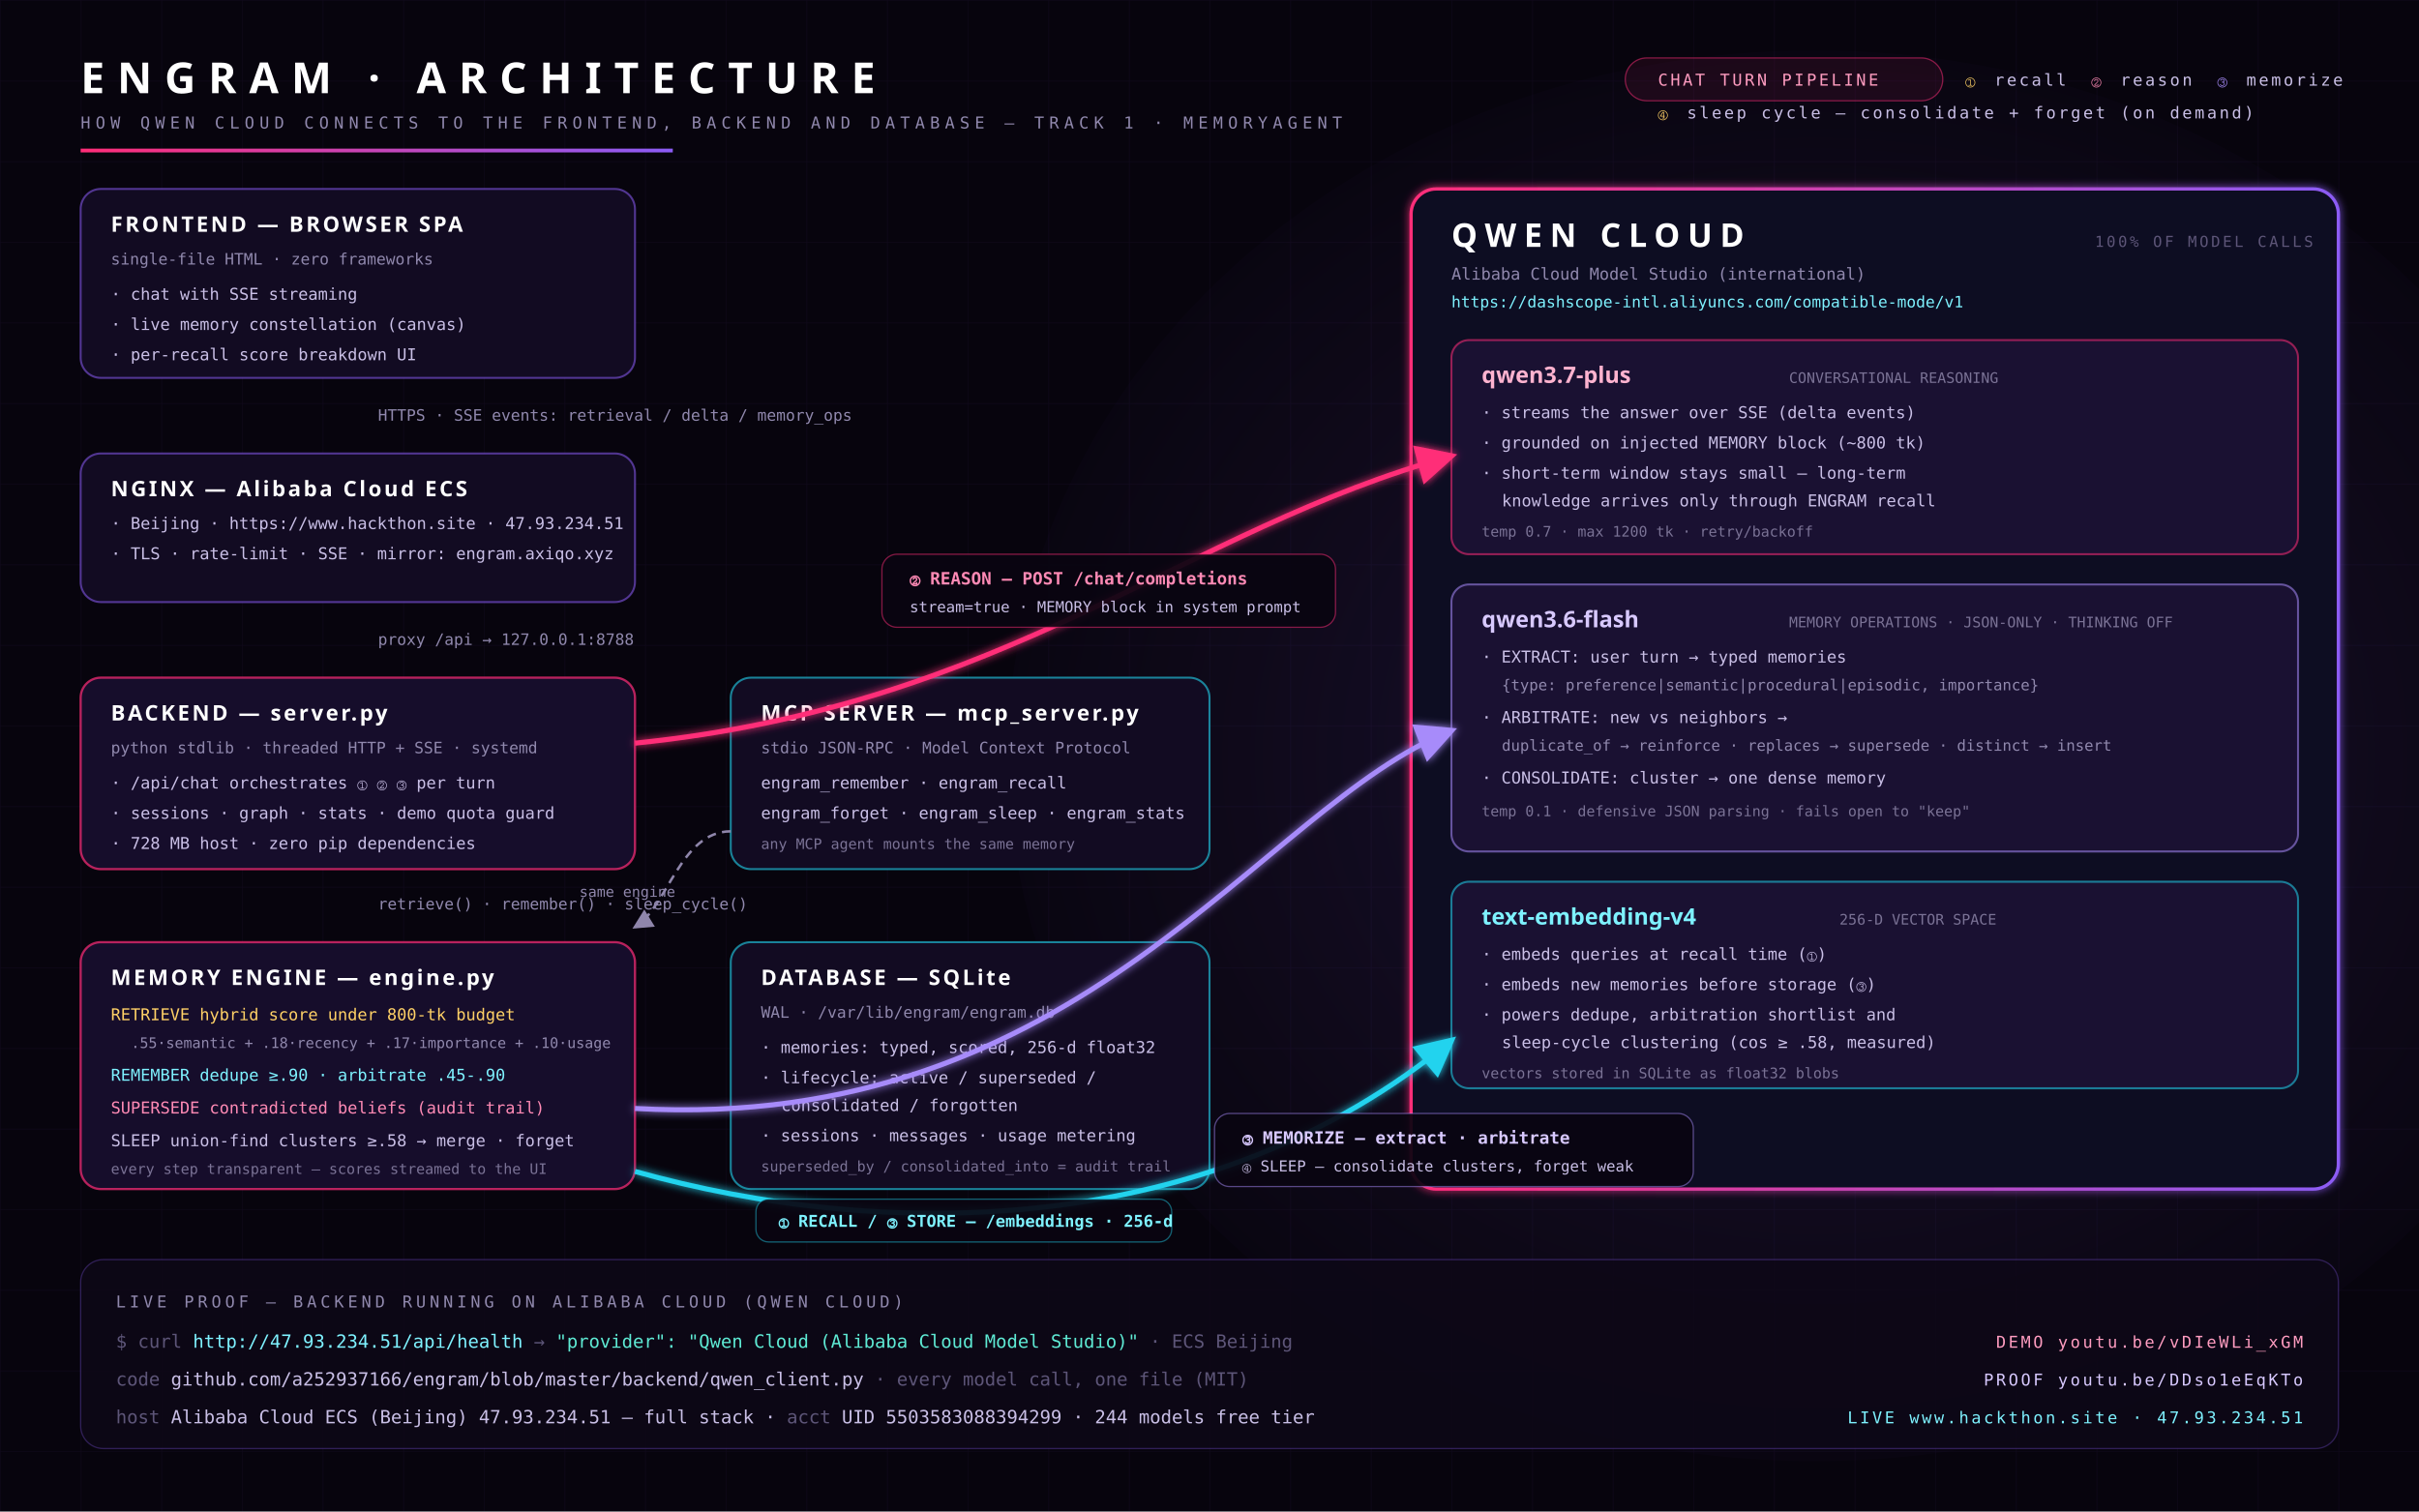
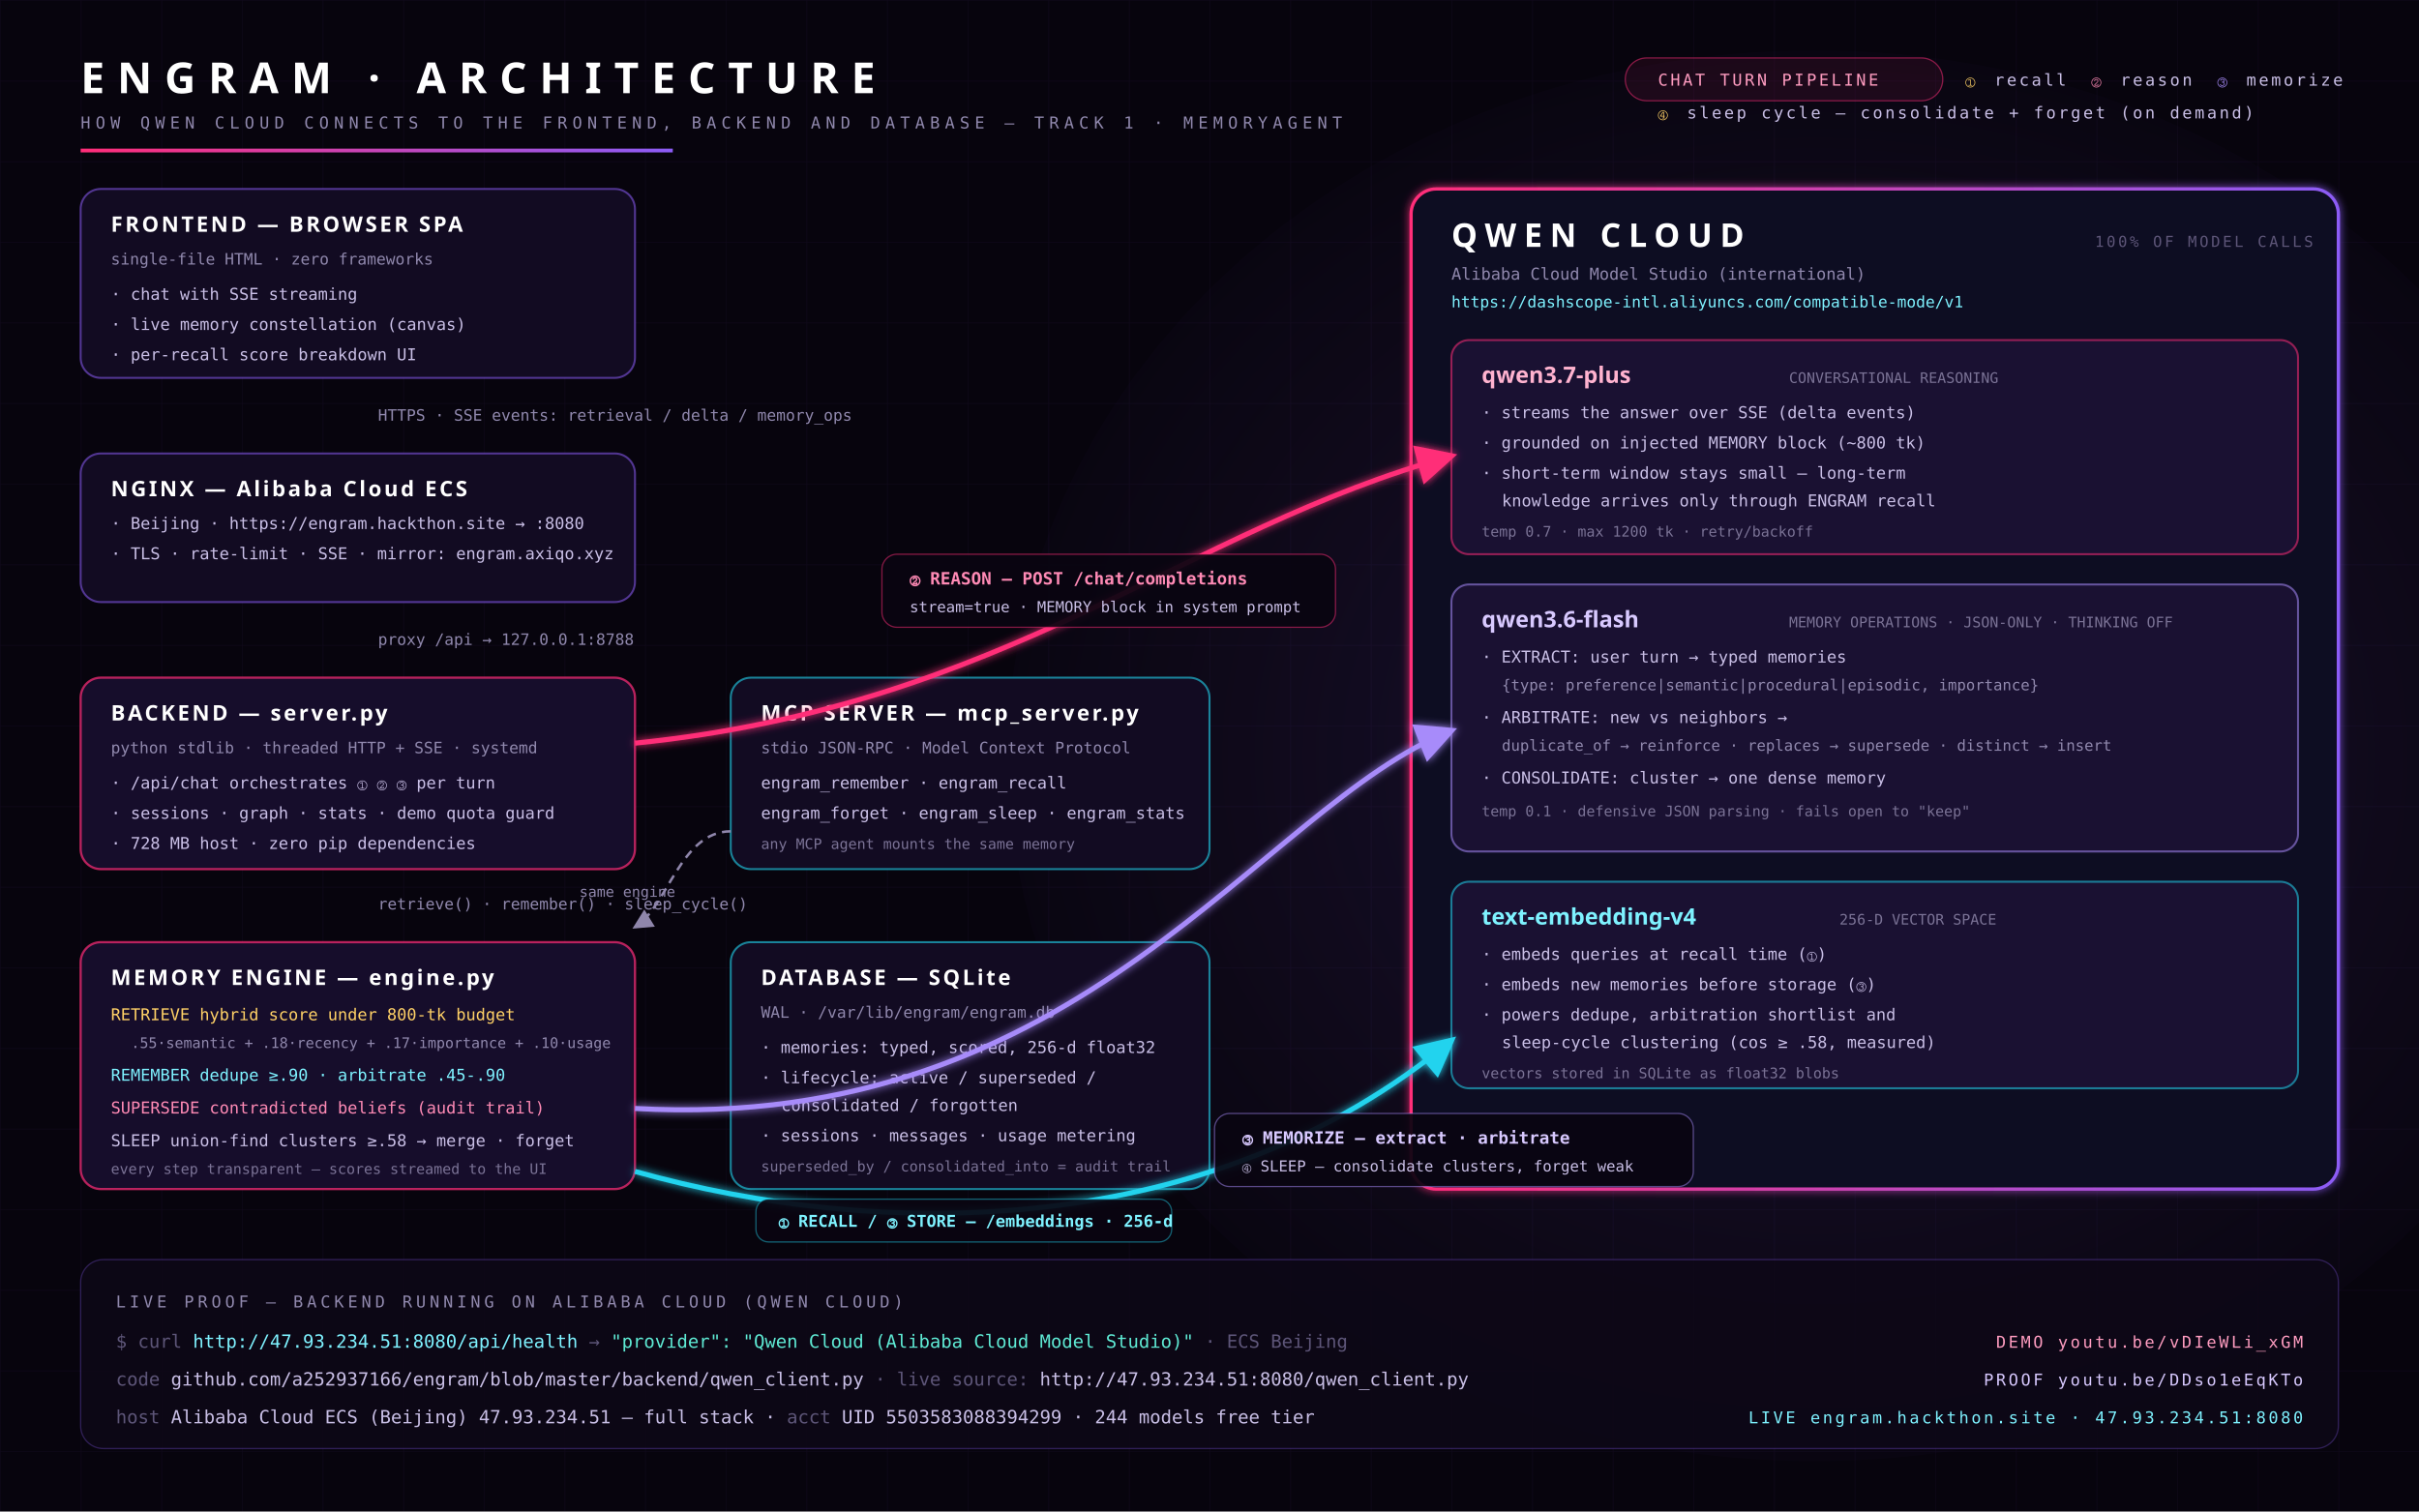
<svg xmlns="http://www.w3.org/2000/svg" width="1920" height="1200" viewBox="0 0 1920 1200" font-family="'JetBrains Mono',Menlo,monospace">
  <defs>
    <linearGradient id="brand" x1="0" y1="0" x2="1" y2="0">
      <stop offset="0" stop-color="#ff2d78" />
      <stop offset="1" stop-color="#8b5cf6" />
    </linearGradient>
    <radialGradient id="glowbg" cx=".5" cy=".5" r=".55">
      <stop offset="0" stop-color="#8b5cf6" stop-opacity=".16" />
      <stop offset="1" stop-color="#8b5cf6" stop-opacity="0" />
    </radialGradient>
    <marker id="aP" viewBox="0 0 10 10" refX="8.5" refY="5" markerWidth="8" markerHeight="8" orient="auto-start-reverse">
      <path d="M0,0 L10,5 L0,10 z" fill="#ff2d78" />
    </marker>
    <marker id="aC" viewBox="0 0 10 10" refX="8.5" refY="5" markerWidth="8" markerHeight="8" orient="auto-start-reverse">
      <path d="M0,0 L10,5 L0,10 z" fill="#22d3ee" />
    </marker>
    <marker id="aV" viewBox="0 0 10 10" refX="8.5" refY="5" markerWidth="8" markerHeight="8" orient="auto-start-reverse">
      <path d="M0,0 L10,5 L0,10 z" fill="#a78bfa" />
    </marker>
    <marker id="aA" viewBox="0 0 10 10" refX="8.5" refY="5" markerWidth="8" markerHeight="8" orient="auto-start-reverse">
      <path d="M0,0 L10,5 L0,10 z" fill="#ffd166" />
    </marker>
    <marker id="aG" viewBox="0 0 10 10" refX="8.5" refY="5" markerWidth="8" markerHeight="8" orient="auto-start-reverse">
      <path d="M0,0 L10,5 L0,10 z" fill="#8f86ab" />
    </marker>
    <filter id="soft" x="-40%" y="-40%" width="180%" height="180%">
      <feGaussianBlur stdDeviation="3.2" result="b" />
      <feMerge>
        <feMergeNode in="b" />
        <feMergeNode in="SourceGraphic" />
      </feMerge>
    </filter>
    <pattern id="grid" width="64" height="64" patternUnits="userSpaceOnUse">
      <path d="M64 0H0V64" fill="none" stroke="rgba(139,92,246,.06)" stroke-width="1" />
    </pattern>
  </defs>
  <rect width="1920" height="1200" fill="#07040d" />
  <rect width="1920" height="1200" fill="url(#grid)" />
  <ellipse cx="1440" cy="600" rx="640" ry="560" fill="url(#glowbg)" />
  <text x="64" y="74" font-size="34" font-weight="bold" fill="#ffffff" letter-spacing="10" font-family="'Space Grotesk',sans-serif">ENGRAM · ARCHITECTURE</text>
  <text x="64" y="102" font-size="13" fill="#9088ad" letter-spacing="4">HOW QWEN CLOUD CONNECTS TO THE FRONTEND, BACKEND AND DATABASE — TRACK 1 · MEMORYAGENT</text>
  <rect x="64" y="118" width="470" height="3" fill="url(#brand)" />
  <g font-size="13" letter-spacing="2">
    <rect x="1290" y="46" width="252" height="34" rx="17" fill="rgba(255,45,120,.08)" stroke="rgba(255,45,120,.5)" />
    <text x="1316" y="68" fill="#ff9cc0">CHAT TURN PIPELINE</text>
    <text x="1560" y="68" fill="#ffd166">①</text>
    <text x="1583" y="68" fill="#c9bfe6">recall</text>
    <text x="1660" y="68" fill="#ff8ab5">②</text>
    <text x="1683" y="68" fill="#c9bfe6">reason</text>
    <text x="1760" y="68" fill="#a78bfa">③</text>
    <text x="1783" y="68" fill="#c9bfe6">memorize</text>
    <text x="1316" y="94" fill="#ffd166">④</text>
    <text x="1339" y="94" fill="#c9bfe6">sleep cycle — consolidate + forget (on demand)</text>
  </g>
  <g>
    <rect x="64" y="150" width="440" height="150" rx="16" fill="#120b22" stroke="#8b5cf6" stroke-opacity=".55" stroke-width="1.6" />
    <text x="88" y="184" font-size="17" font-weight="bold" fill="#fff" letter-spacing="2" font-family="'Space Grotesk',sans-serif">FRONTEND — BROWSER SPA</text>
    <text x="88" y="210" font-size="12.5" fill="#9088ad">single-file HTML · zero frameworks</text>
    <text x="88" y="238" font-size="13" fill="#c9bfe6">· chat with SSE streaming</text>
    <text x="88" y="262" font-size="13" fill="#c9bfe6">· live memory constellation (canvas)</text>
    <text x="88" y="286" font-size="13" fill="#c9bfe6">· per-recall score breakdown UI</text>
  </g>
  <path d="M284 300 L284 356" stroke="#8b5cf6" stroke-width="2.4" marker-end="url(#aV)" filter="url(#soft)" />
  <text x="300" y="334" font-size="12.5" fill="#9088ad">HTTPS · SSE events: retrieval / delta / memory_ops</text>
  <g>
    <rect x="64" y="360" width="440" height="118" rx="16" fill="#120b22" stroke="#8b5cf6" stroke-opacity=".55" stroke-width="1.6" />
    <text x="88" y="394" font-size="17" font-weight="bold" fill="#fff" letter-spacing="2" font-family="'Space Grotesk',sans-serif">NGINX — Alibaba Cloud ECS</text>
-     <text x="88" y="420" font-size="13" fill="#c9bfe6">· Beijing · https://www.hackthon.site · 47.93.234.51</text>
+     <text x="88" y="420" font-size="13" fill="#c9bfe6">· Beijing · https://engram.hackthon.site → :8080</text>
    <text x="88" y="444" font-size="13" fill="#c9bfe6">· TLS · rate-limit · SSE · mirror: engram.axiqo.xyz</text>
  </g>
  <path d="M284 478 L284 534" stroke="#8b5cf6" stroke-width="2.4" marker-end="url(#aV)" filter="url(#soft)" />
  <text x="300" y="512" font-size="12.5" fill="#9088ad">proxy /api → 127.0.0.1:8788</text>
  <g>
    <rect x="64" y="538" width="440" height="152" rx="16" fill="#160d2b" stroke="#ff2d78" stroke-opacity=".7" stroke-width="1.8" />
    <text x="88" y="572" font-size="17" font-weight="bold" fill="#fff" letter-spacing="2" font-family="'Space Grotesk',sans-serif">BACKEND — server.py</text>
    <text x="88" y="598" font-size="12.5" fill="#9088ad">python stdlib · threaded HTTP + SSE · systemd</text>
    <text x="88" y="626" font-size="13" fill="#c9bfe6">· /api/chat orchestrates ① ② ③ per turn</text>
    <text x="88" y="650" font-size="13" fill="#c9bfe6">· sessions · graph · stats · demo quota guard</text>
    <text x="88" y="674" font-size="13" fill="#c9bfe6">· 728 MB host · zero pip dependencies</text>
  </g>
  <path d="M284 690 L284 744" stroke="#ff2d78" stroke-width="2.4" marker-end="url(#aP)" filter="url(#soft)" />
  <text x="300" y="722" font-size="12.5" fill="#9088ad">retrieve() · remember() · sleep_cycle()</text>
  <g>
    <rect x="64" y="748" width="440" height="196" rx="16" fill="#160d2b" stroke="#ff2d78" stroke-opacity=".7" stroke-width="1.8" />
    <text x="88" y="782" font-size="17" font-weight="bold" fill="#fff" letter-spacing="2" font-family="'Space Grotesk',sans-serif">MEMORY ENGINE — engine.py</text>
    <text x="88" y="810" font-size="13" fill="#ffd166">RETRIEVE  hybrid score under 800-tk budget</text>
    <text x="104" y="832" font-size="11.5" fill="#9088ad">.55·semantic + .18·recency + .17·importance + .10·usage</text>
    <text x="88" y="858" font-size="13" fill="#7ef2ff">REMEMBER  dedupe ≥.90 · arbitrate .45-.90</text>
    <text x="88" y="884" font-size="13" fill="#ff8ab5">SUPERSEDE contradicted beliefs (audit trail)</text>
    <text x="88" y="910" font-size="13" fill="#c9bfe6">SLEEP     union-find clusters ≥.58 → merge · forget</text>
    <text x="88" y="932" font-size="11.5" fill="#7a7295">every step transparent — scores streamed to the UI</text>
  </g>
  <g>
    <rect x="580" y="748" width="380" height="196" rx="16" fill="#120b22" stroke="#22d3ee" stroke-opacity=".6" stroke-width="1.6" />
    <text x="604" y="782" font-size="17" font-weight="bold" fill="#fff" letter-spacing="2" font-family="'Space Grotesk',sans-serif">DATABASE — SQLite</text>
    <text x="604" y="808" font-size="12.5" fill="#9088ad">WAL · /var/lib/engram/engram.db</text>
    <text x="604" y="836" font-size="13" fill="#c9bfe6">· memories: typed, scored, 256-d float32</text>
    <text x="604" y="860" font-size="13" fill="#c9bfe6">· lifecycle: active / superseded /</text>
    <text x="620" y="882" font-size="13" fill="#c9bfe6">consolidated / forgotten</text>
    <text x="604" y="906" font-size="13" fill="#c9bfe6">· sessions · messages · usage metering</text>
    <text x="604" y="930" font-size="11.5" fill="#7a7295">superseded_by / consolidated_into = audit trail</text>
  </g>
  <path d="M504 846 L580 846" stroke="#22d3ee" stroke-width="2.4" marker-end="url(#aC)" marker-start="url(#aC)" filter="url(#soft)" />
  <g>
    <rect x="580" y="538" width="380" height="152" rx="16" fill="#120b22" stroke="#22d3ee" stroke-opacity=".6" stroke-width="1.6" />
    <text x="604" y="572" font-size="17" font-weight="bold" fill="#fff" letter-spacing="2" font-family="'Space Grotesk',sans-serif">MCP SERVER — mcp_server.py</text>
    <text x="604" y="598" font-size="12.5" fill="#9088ad">stdio JSON-RPC · Model Context Protocol</text>
    <text x="604" y="626" font-size="13" fill="#c9bfe6">engram_remember · engram_recall</text>
    <text x="604" y="650" font-size="13" fill="#c9bfe6">engram_forget · engram_sleep · engram_stats</text>
    <text x="604" y="674" font-size="11.5" fill="#7a7295">any MCP agent mounts the same memory</text>
  </g>
  <path d="M580 660 C 540 660 530 720 504 736" stroke="#8f86ab" stroke-width="2" fill="none" marker-end="url(#aG)" stroke-dasharray="7 5" />
  <text x="536" y="712" font-size="11.5" fill="#8f86ab" text-anchor="end">same engine</text>
  <g>
    <rect x="1120" y="150" width="736" height="794" rx="20" fill="#0f0a20" stroke="url(#brand)" stroke-width="2.6" filter="url(#soft)" />
    <text x="1152" y="196" font-size="26" font-weight="bold" fill="#fff" letter-spacing="6" font-family="'Space Grotesk',sans-serif">QWEN CLOUD</text>
    <text x="1152" y="222" font-size="13" fill="#9088ad">Alibaba Cloud Model Studio (international)</text>
    <text x="1152" y="244" font-size="12.5" fill="#7ef2ff">https://dashscope-intl.aliyuncs.com/compatible-mode/v1</text>
    <text x="1836" y="196" font-size="12" fill="#5d5578" text-anchor="end" letter-spacing="2">100% OF MODEL CALLS</text>
    <rect x="1152" y="270" width="672" height="170" rx="14" fill="#1a1132" stroke="#ff2d78" stroke-opacity=".55" stroke-width="1.6" />
    <text x="1176" y="304" font-size="18" font-weight="bold" fill="#ffb3cf" font-family="'Space Grotesk',sans-serif">qwen3.7-plus</text>
    <text x="1420" y="304" font-size="11.5" fill="#7a7295">CONVERSATIONAL REASONING</text>
    <text x="1176" y="332" font-size="13" fill="#c9bfe6">· streams the answer over SSE (delta events)</text>
    <text x="1176" y="356" font-size="13" fill="#c9bfe6">· grounded on injected MEMORY block (~800 tk)</text>
    <text x="1176" y="380" font-size="13" fill="#c9bfe6">· short-term window stays small — long-term</text>
    <text x="1192" y="402" font-size="13" fill="#c9bfe6">knowledge arrives only through ENGRAM recall</text>
    <text x="1176" y="426" font-size="11.5" fill="#7a7295">temp 0.7 · max 1200 tk · retry/backoff</text>
    <rect x="1152" y="464" width="672" height="212" rx="14" fill="#1a1132" stroke="#a78bfa" stroke-opacity=".55" stroke-width="1.6" />
    <text x="1176" y="498" font-size="18" font-weight="bold" fill="#d8c9ff" font-family="'Space Grotesk',sans-serif">qwen3.6-flash</text>
    <text x="1420" y="498" font-size="11.5" fill="#7a7295">MEMORY OPERATIONS · JSON-ONLY · THINKING OFF</text>
    <text x="1176" y="526" font-size="13" fill="#c9bfe6">· EXTRACT: user turn → typed memories</text>
    <text x="1192" y="548" font-size="12" fill="#9088ad">{type: preference|semantic|procedural|episodic, importance}</text>
    <text x="1176" y="574" font-size="13" fill="#c9bfe6">· ARBITRATE: new vs neighbors →</text>
    <text x="1192" y="596" font-size="12" fill="#9088ad">duplicate_of → reinforce · replaces → supersede · distinct → insert</text>
    <text x="1176" y="622" font-size="13" fill="#c9bfe6">· CONSOLIDATE: cluster → one dense memory</text>
    <text x="1176" y="648" font-size="11.5" fill="#7a7295">temp 0.1 · defensive JSON parsing · fails open to "keep"</text>
    <rect x="1152" y="700" width="672" height="164" rx="14" fill="#1a1132" stroke="#22d3ee" stroke-opacity=".55" stroke-width="1.6" />
    <text x="1176" y="734" font-size="18" font-weight="bold" fill="#7ef2ff" font-family="'Space Grotesk',sans-serif">text-embedding-v4</text>
    <text x="1460" y="734" font-size="11.5" fill="#7a7295">256-D VECTOR SPACE</text>
    <text x="1176" y="762" font-size="13" fill="#c9bfe6">· embeds queries at recall time (①)</text>
    <text x="1176" y="786" font-size="13" fill="#c9bfe6">· embeds new memories before storage (③)</text>
    <text x="1176" y="810" font-size="13" fill="#c9bfe6">· powers dedupe, arbitration shortlist and</text>
    <text x="1192" y="832" font-size="13" fill="#c9bfe6">sleep-cycle clustering (cos ≥ .58, measured)</text>
    <text x="1176" y="856" font-size="11.5" fill="#7a7295">vectors stored in SQLite as float32 blobs</text>
  </g>
  <path d="M504 590 C 800 560 940 420 1152 362" stroke="#ff2d78" stroke-width="4" fill="none" marker-end="url(#aP)" filter="url(#soft)" />
  <rect x="700" y="440" width="360" height="58" rx="12" fill="rgba(9,5,17,.92)" stroke="rgba(255,45,120,.5)" />
  <text x="722" y="464" font-size="13.5" fill="#ff8ab5" font-weight="bold">② REASON — POST /chat/completions</text>
  <text x="722" y="486" font-size="12" fill="#c9bfe6">stream=true · MEMORY block in system prompt</text>
  <path d="M504 930 C 700 985 960 985 1152 826" stroke="#22d3ee" stroke-width="4" fill="none" marker-end="url(#aC)" filter="url(#soft)" />
  <rect x="700" y="960" width="0" height="0" fill="none" />
  <rect x="656" y="1002" width="0" height="0" fill="none" />
  <rect x="600" y="952" width="330" height="34" rx="10" fill="rgba(9,5,17,.92)" stroke="rgba(34,211,238,.45)" />
  <text x="618" y="974" font-size="13" fill="#7ef2ff" font-weight="bold">① RECALL / ③ STORE — /embeddings · 256-d</text>
  <path d="M504 880 C 860 900 1000 640 1152 580" stroke="#a78bfa" stroke-width="4" fill="none" marker-end="url(#aV)" filter="url(#soft)" />
  <rect x="964" y="884" width="380" height="58" rx="12" fill="rgba(9,5,17,.92)" stroke="rgba(167,139,250,.5)" />
  <text x="986" y="908" font-size="13.5" fill="#d8c9ff" font-weight="bold">③ MEMORIZE — extract · arbitrate</text>
  <text x="986" y="930" font-size="12" fill="#c9bfe6">④ SLEEP — consolidate clusters, forget weak</text>
  <g>
    <rect x="64" y="988" width="1792 " height="0" fill="none" />
    <rect x="64" y="1000" width="1792" height="150" rx="18" fill="rgba(13,8,23,.85)" stroke="rgba(139,92,246,.3)" />
    <text x="92" y="1038" font-size="13" fill="#9088ad" letter-spacing="3">LIVE PROOF — BACKEND RUNNING ON ALIBABA CLOUD (QWEN CLOUD)</text>
    <text x="92" y="1070" font-size="14.5" fill="#c9bfe6">
      <tspan fill="#5d5578">$ curl</tspan>
-       <tspan fill="#7ef2ff">http://47.93.234.51/api/health</tspan>
+       <tspan fill="#7ef2ff">http://47.93.234.51:8080/api/health</tspan>
      <tspan fill="#5d5578">→</tspan>
      <tspan fill="#5eead4">"provider": "Qwen Cloud (Alibaba Cloud Model Studio)"</tspan>
      <tspan fill="#5d5578">· ECS Beijing</tspan>
    </text>
    <text x="92" y="1100" font-size="14.5" fill="#c9bfe6">
-       <tspan fill="#5d5578">code</tspan>  github.com/a252937166/engram/blob/master/backend/qwen_client.py  <tspan fill="#5d5578">· every model call, one file (MIT)</tspan>
-     </text>
+       <tspan fill="#5d5578">code</tspan>  github.com/a252937166/engram/blob/master/backend/qwen_client.py  <tspan fill="#5d5578">· live source:</tspan> http://47.93.234.51:8080/qwen_client.py</text>
    <text x="92" y="1130" font-size="14.5" fill="#c9bfe6">
      <tspan fill="#5d5578">host</tspan>  Alibaba Cloud ECS (Beijing) 47.93.234.51 — full stack · <tspan fill="#5d5578">acct</tspan> UID 5503583088394299 · 244 models free tier</text>
    <text x="1828" y="1070" font-size="13" fill="#ff9cc0" text-anchor="end" letter-spacing="2">DEMO youtu.be/vDIeWLi_xGM</text>
    <text x="1828" y="1100" font-size="13" fill="#d8c9ff" text-anchor="end" letter-spacing="2">PROOF youtu.be/DDso1eEqKTo</text>
-     <text x="1828" y="1130" font-size="13" fill="#7ef2ff" text-anchor="end" letter-spacing="2">LIVE www.hackthon.site · 47.93.234.51</text>
+     <text x="1828" y="1130" font-size="13" fill="#7ef2ff" text-anchor="end" letter-spacing="2">LIVE engram.hackthon.site · 47.93.234.51:8080</text>
  </g>
</svg>
